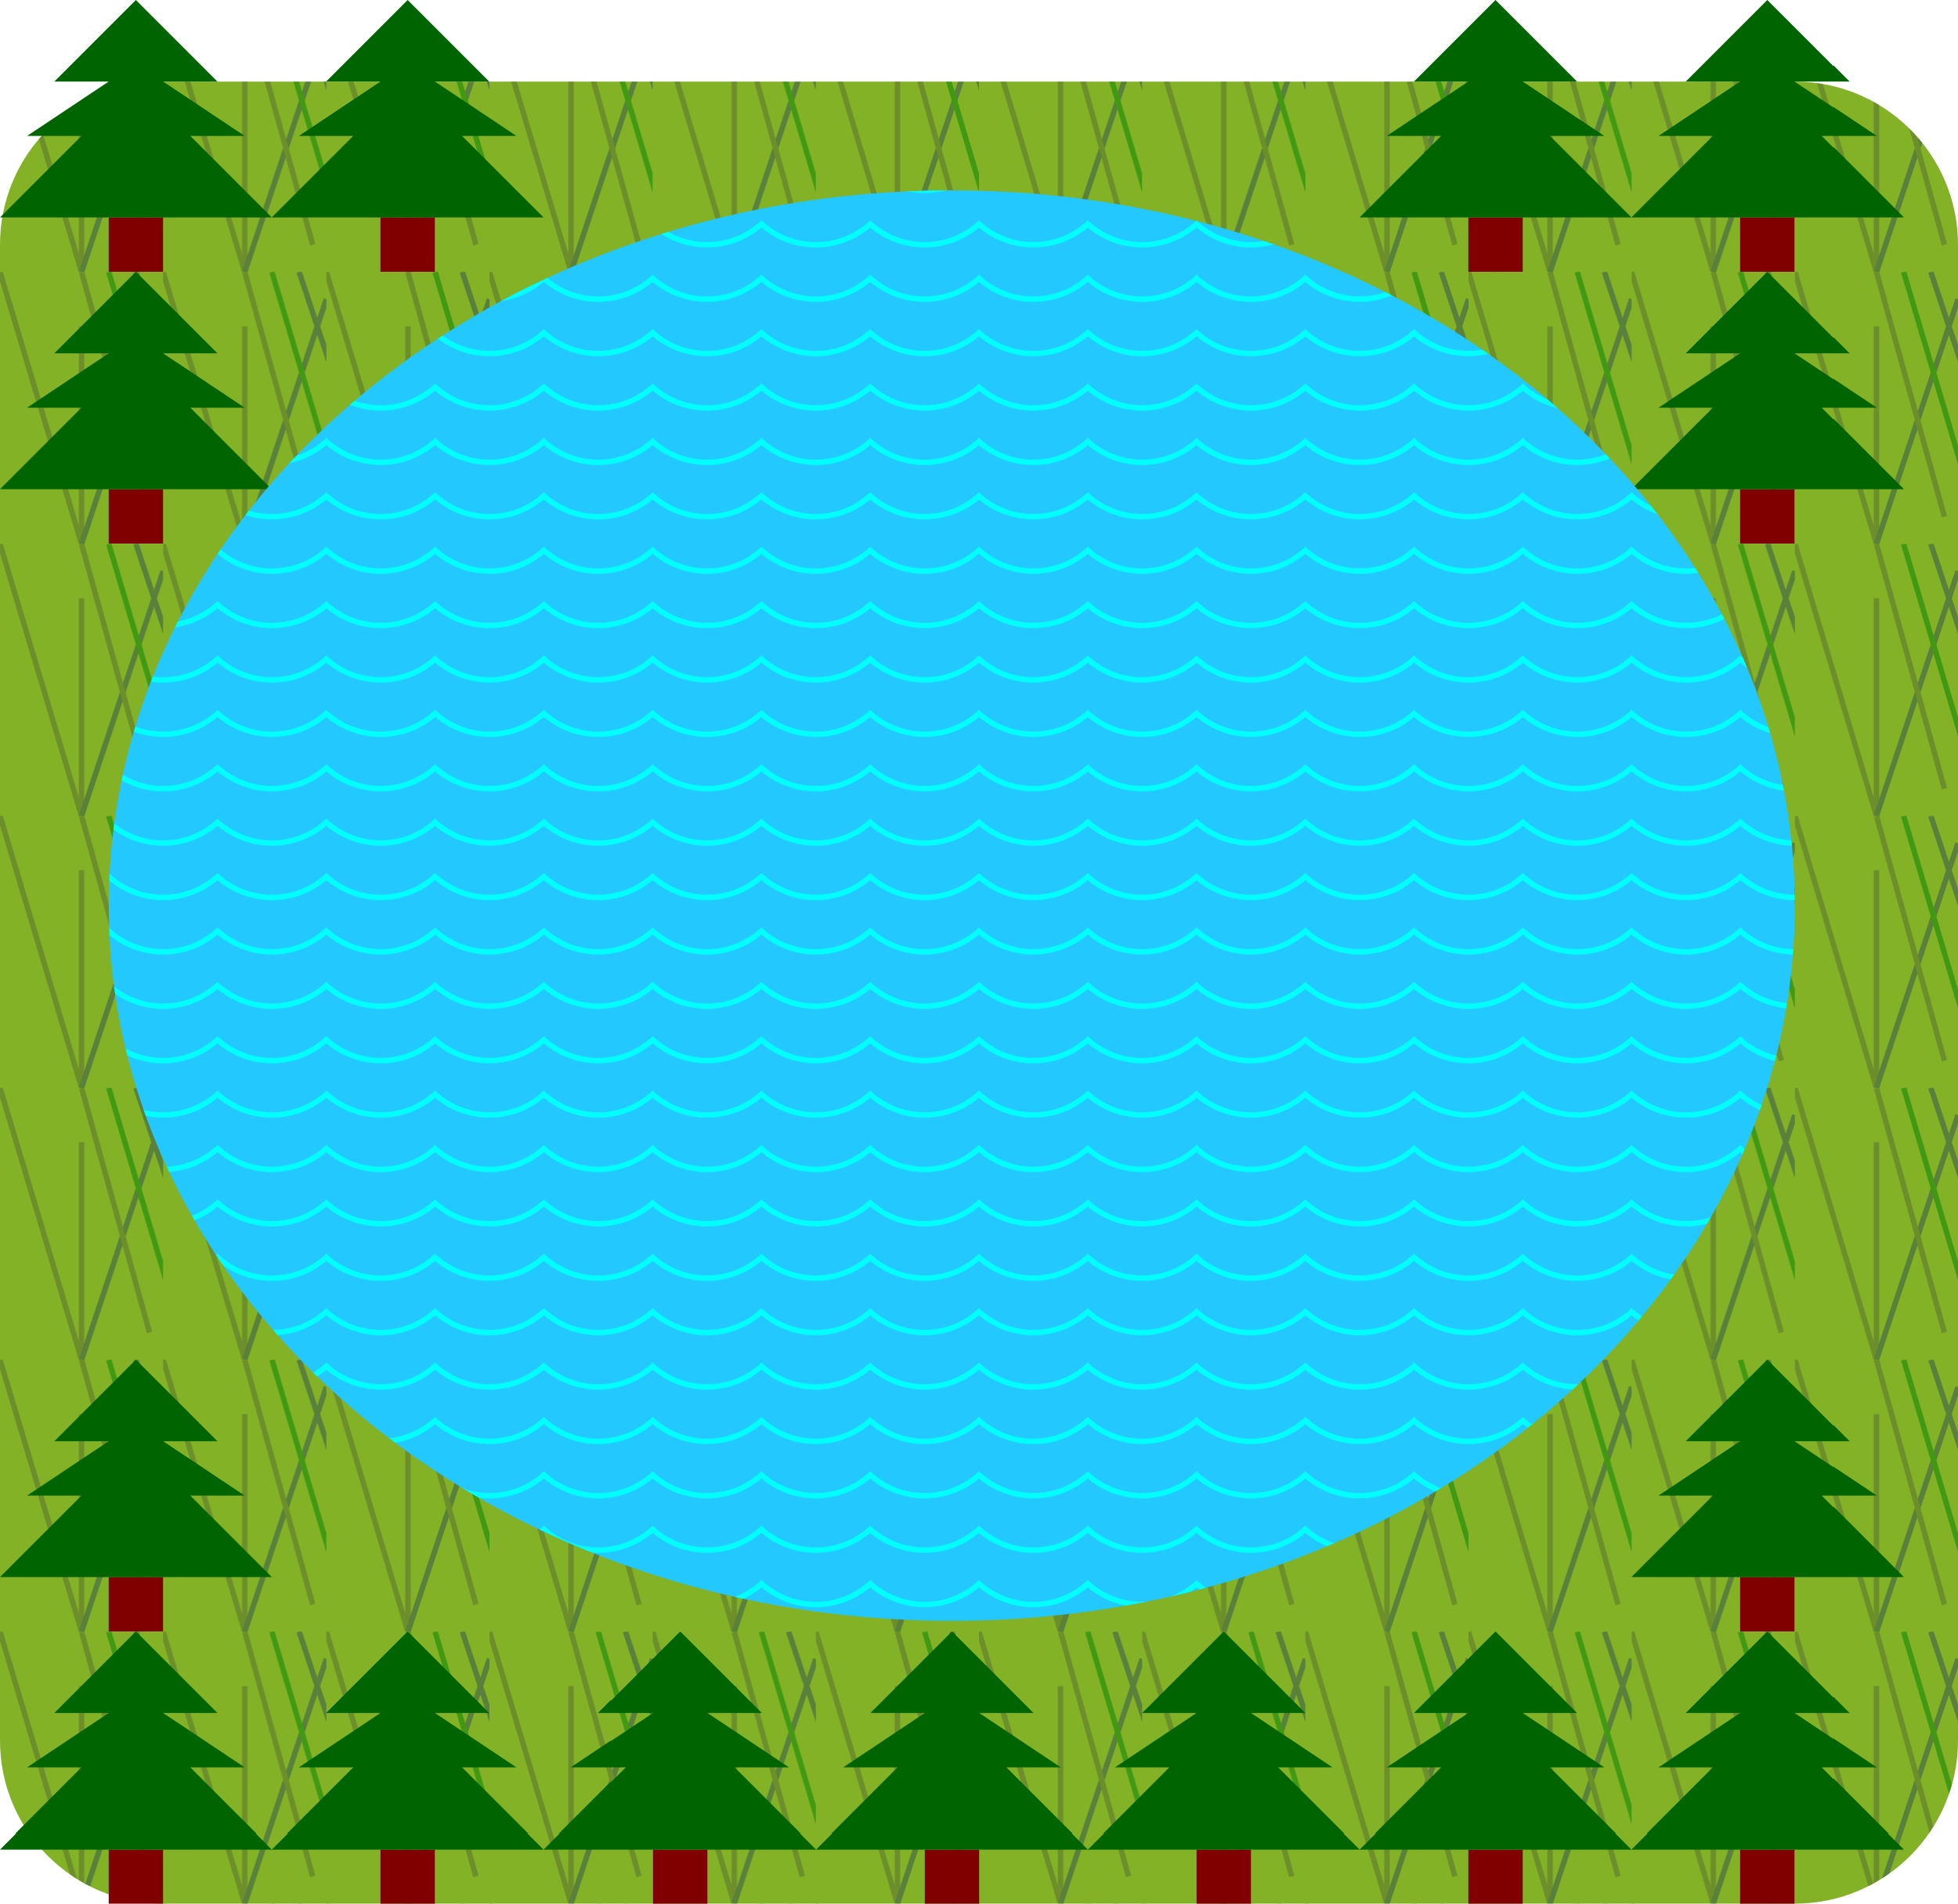
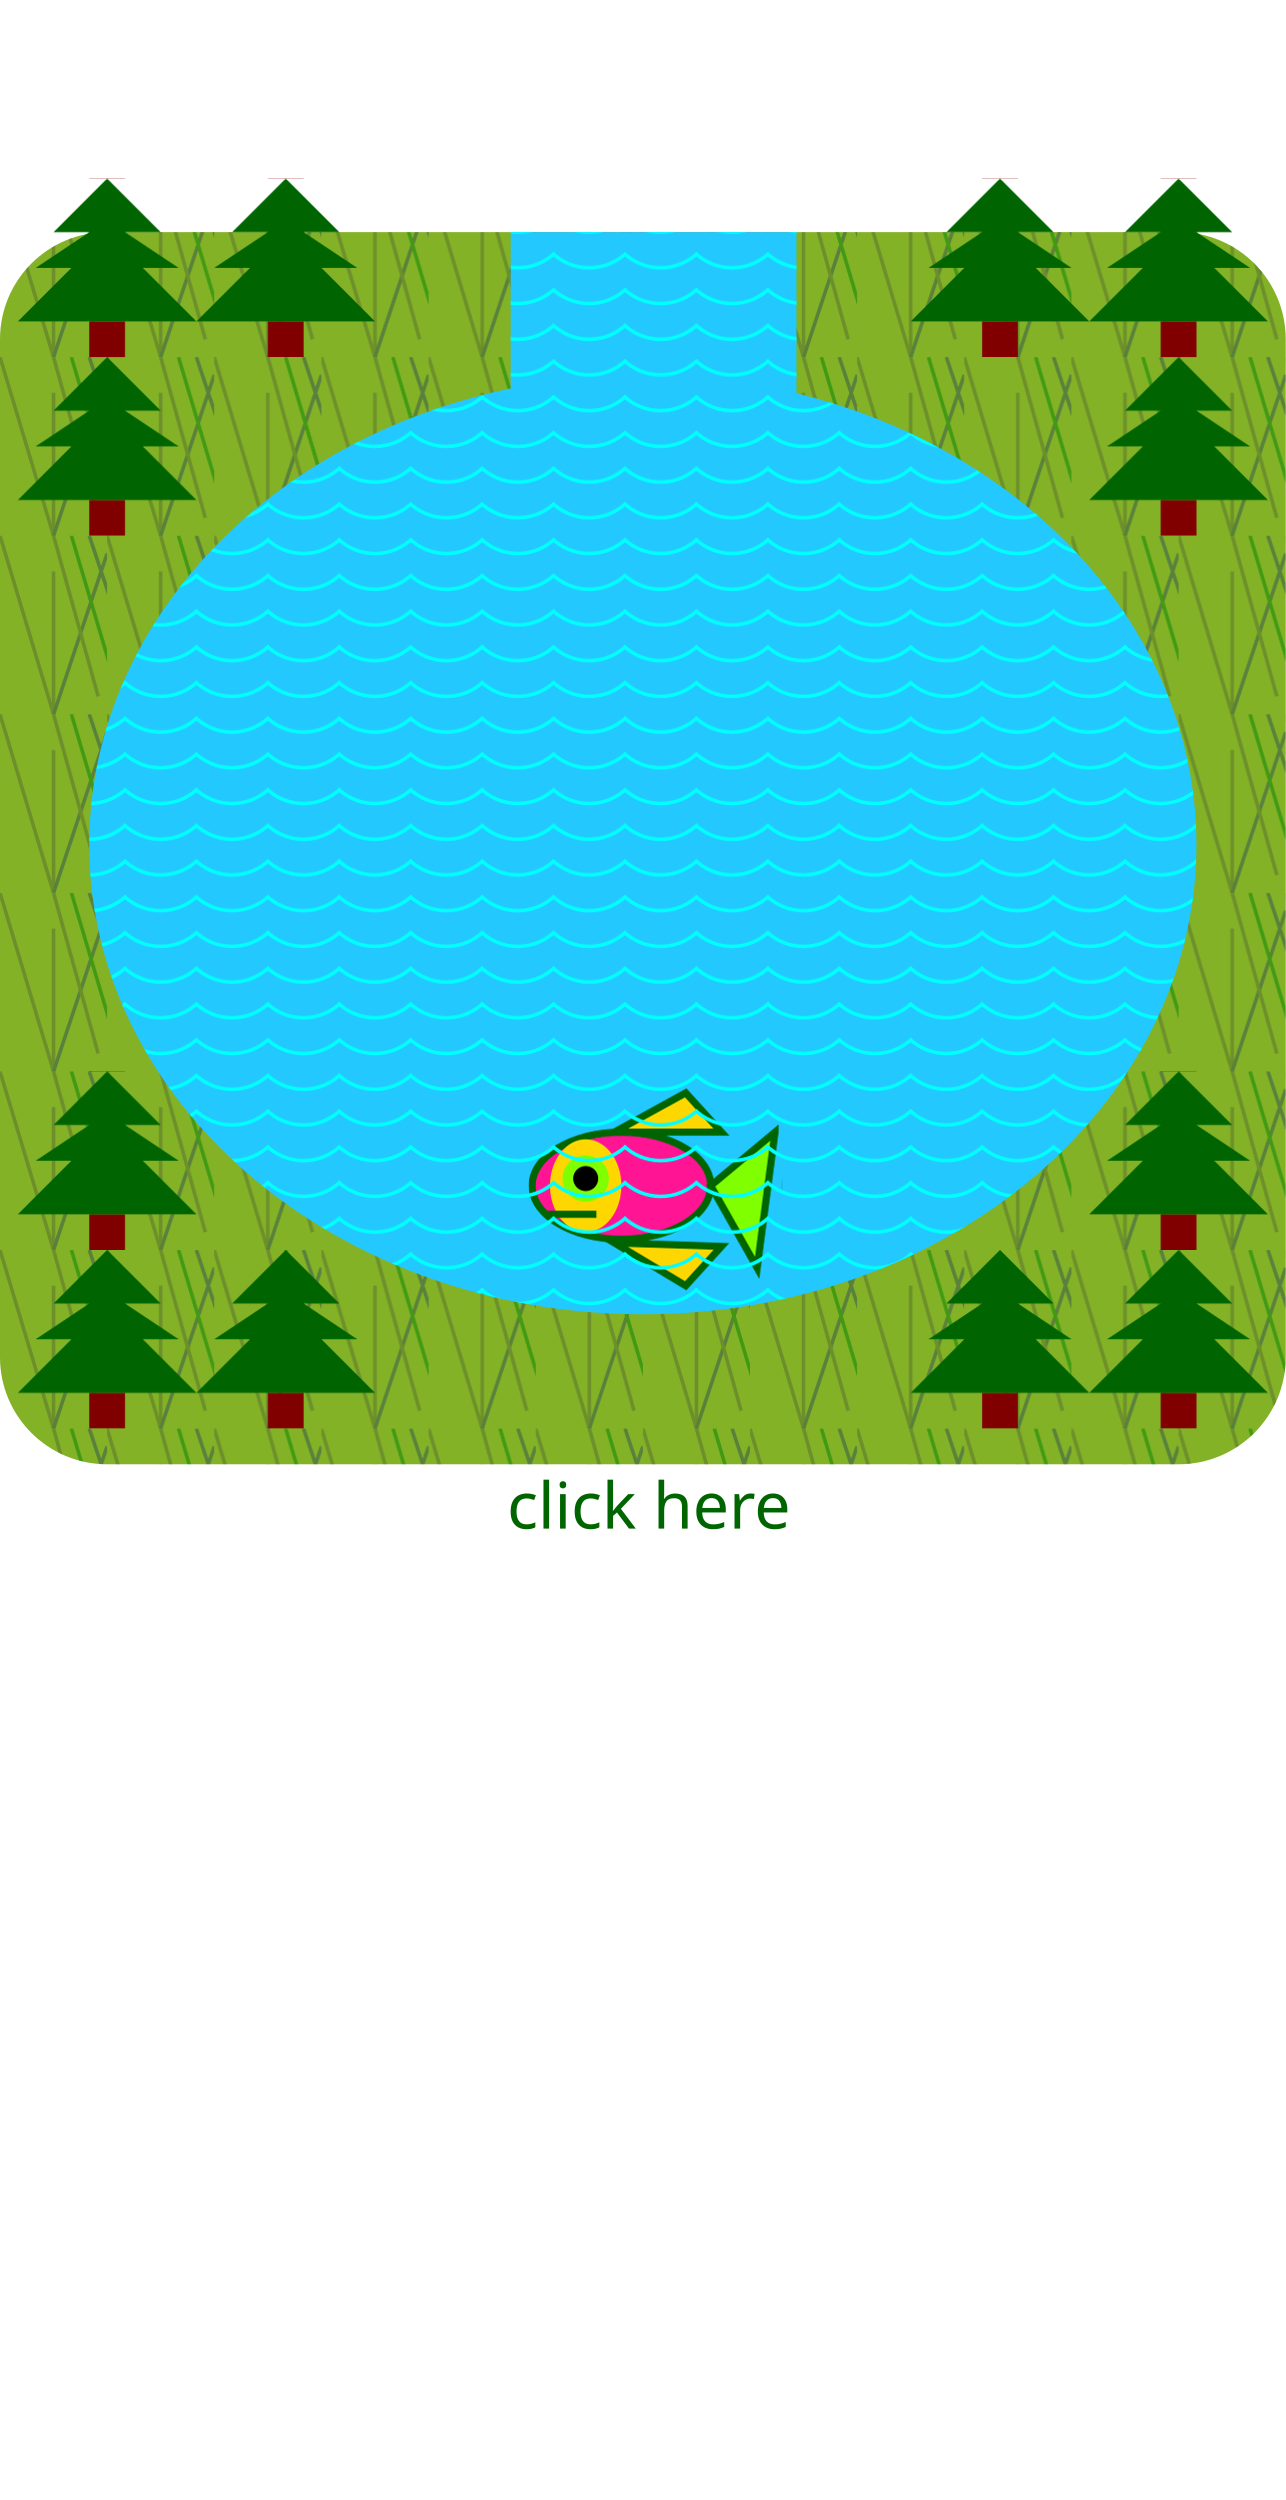
- <svg xmlns="http://www.w3.org/2000/svg" width="360" height="350" x="0" y="0" class="block4">
+ <svg xmlns="http://www.w3.org/2000/svg" width="360" height="700" x="0" y="0" viewBox="0 0 360 600">
  <defs>
    <pattern id="grassPattern" patternUnits="userSpaceOnUse" x="0" y="0" height="50" width="30">
      <line x1="0" y1="0" x2="15" y2="50" style="stroke:darkolivegreen;stroke-width:1" />
      <line x1="15" y1="10" x2="15" y2="50" style="stroke:darkolivegreen;stroke-width:1" />
      <line x1="30" y1="5" x2="15" y2="50" style="stroke:darkslategray;stroke-width:1" />
      <line x1="20" y1="0" x2="31" y2="37" style="stroke:green;stroke-width:1" />
      <line x1="15" y1="0" x2="27.5" y2="45" style="stroke:darkolivegreen;stroke-width:1" />
      <line x1="25" y1="0" x2="35" y2="30" style="stroke:darkslategrey;stroke-width:1" />
    </pattern>
-     <pattern id="treePattern" patternUnits="userSpaceOnUse" x="0" y="0" height="50" width="50">
+     <pattern id="treePattern" patternUnits="userSpaceOnUse" x="5" y="0" height="50" width="50">
      <rect width="10" height="10" x="20" y="40" fill="maroon" />
      <polygon points="25,0 40,15 30,15 45,25 35,25 50,40 0,40 15,25 5,25 20,15 10,15 " style="fill:darkgreen;" />
    </pattern>
-     <pattern id="waterPattern" patternUnits="userSpaceOnUse" x="0" y="0" height="10" width="20">
+     <pattern id="waterPattern" patternUnits="userSpaceOnUse" x="-5" y="0" height="10" width="20">
      <circle cx="10" cy="-10" r="15" fill="transparent" stroke="aqua" stroke-width="1" />
    </pattern>
+     <pattern id="tropicalFish" patternUnits="userSpaceOnUse" x="5" y="35" width="71" height="70">
+       <rect width="50" height="30" x="2" y="22" rx="30" fill="deeppink" stroke="darkgreen" stroke-width="2" />
+       <rect width="20" height="26" x="7" y="24" rx="30" fill="gold" />
+       <polygon points="52,37 70,22 65,60" style="fill:chartreuse;stroke:darkgreen;stroke-width:2;" />
+       <polygon points="25,22 45,11 55,22" style="fill:gold;stroke:darkgreen;stroke-width:2;" />
+       <polygon points="25,53 45,65 55,54" style="fill:gold;stroke:darkgreen;stroke-width:2;" />
+       <rect width="10" height="10" rx="5" stroke="chartreuse" stroke-width="3" x="12" y="30" />
+       <polygon points="6,45 20,45 6,45" style="stroke:darkgreen;stroke-width:2;" />
+     </pattern>
  </defs>
-   <rect width="360" height="335" x="0" y="15" rx="30" fill="#83b226" />
-   <rect width="360" height="335" x="0" y="15" rx="30" fill="url(#grassPattern)" opacity=".5" />
-   <rect width="100" height="50" x="0" y="0" fill="url(#treePattern)" />
-   <rect width="100" height="50" x="250" y="0" fill="url(#treePattern)" />
-   <rect width="50" height="50" x="0" y="50" fill="url(#treePattern)" />
-   <rect width="50" height="50" x="300" y="50" fill="url(#treePattern)" />
-   <rect width="350" height="50" x="0" y="300" fill="url(#treePattern)" />
-   <rect width="310" height="263" x="20" y="35" rx="200" fill="#23c8ff" />
-   <rect width="310" height="263" x="20" y="35" rx="200" fill="url(#waterPattern)" />
-   <rect width="50" height="50" x="300" y="250" fill="url(#treePattern)" />
-   <rect width="50" height="50" x="0" y="250" fill="url(#treePattern)" />
+   <rect width="360" height="345" x="0" y="15" rx="30" fill="#83b226" />
+   <rect width="360" height="345" x="0" y="15" rx="30" fill="url(#grassPattern)" opacity=".5" />
+   <rect width="80" height="80" x="143" y="15" fill="#23c8ff" />
+   <rect width="80" height="80" x="143" y="15" fill="url(#waterPattern)" />
+   <rect width="310" height="263" x="25" y="55" rx="200" fill="#23c8ff" />
+   <rect width="71" height="70" x="148" y="245" fill="url(#tropicalFish)" />
+   <rect width="310" height="263" x="25" y="55" rx="200" fill="url(#waterPattern)" />
+   <rect width="100" height="50" x="5" y="0" fill="url(#treePattern)" />
+   <rect width="100" height="50" x="255" y="0" fill="url(#treePattern)" />
+   <rect width="50" height="50" x="5" y="50" fill="url(#treePattern)" />
+   <rect width="50" height="50" x="305" y="50" fill="url(#treePattern)" />
+   <rect width="100" height="50" x="5" y="300" fill="url(#treePattern)" />
+   <rect width="100" height="50" x="255" y="300" fill="url(#treePattern)" />
+   <rect width="50" height="50" x="305" y="250" fill="url(#treePattern)" />
+   <rect width="50" height="50" x="5" y="250" fill="url(#treePattern)" />
+   <text x="142" y="378" fill="darkgreen" font-family="sans-serif" font-size="18">
+ 		click here
+ 	</text>
</svg>
